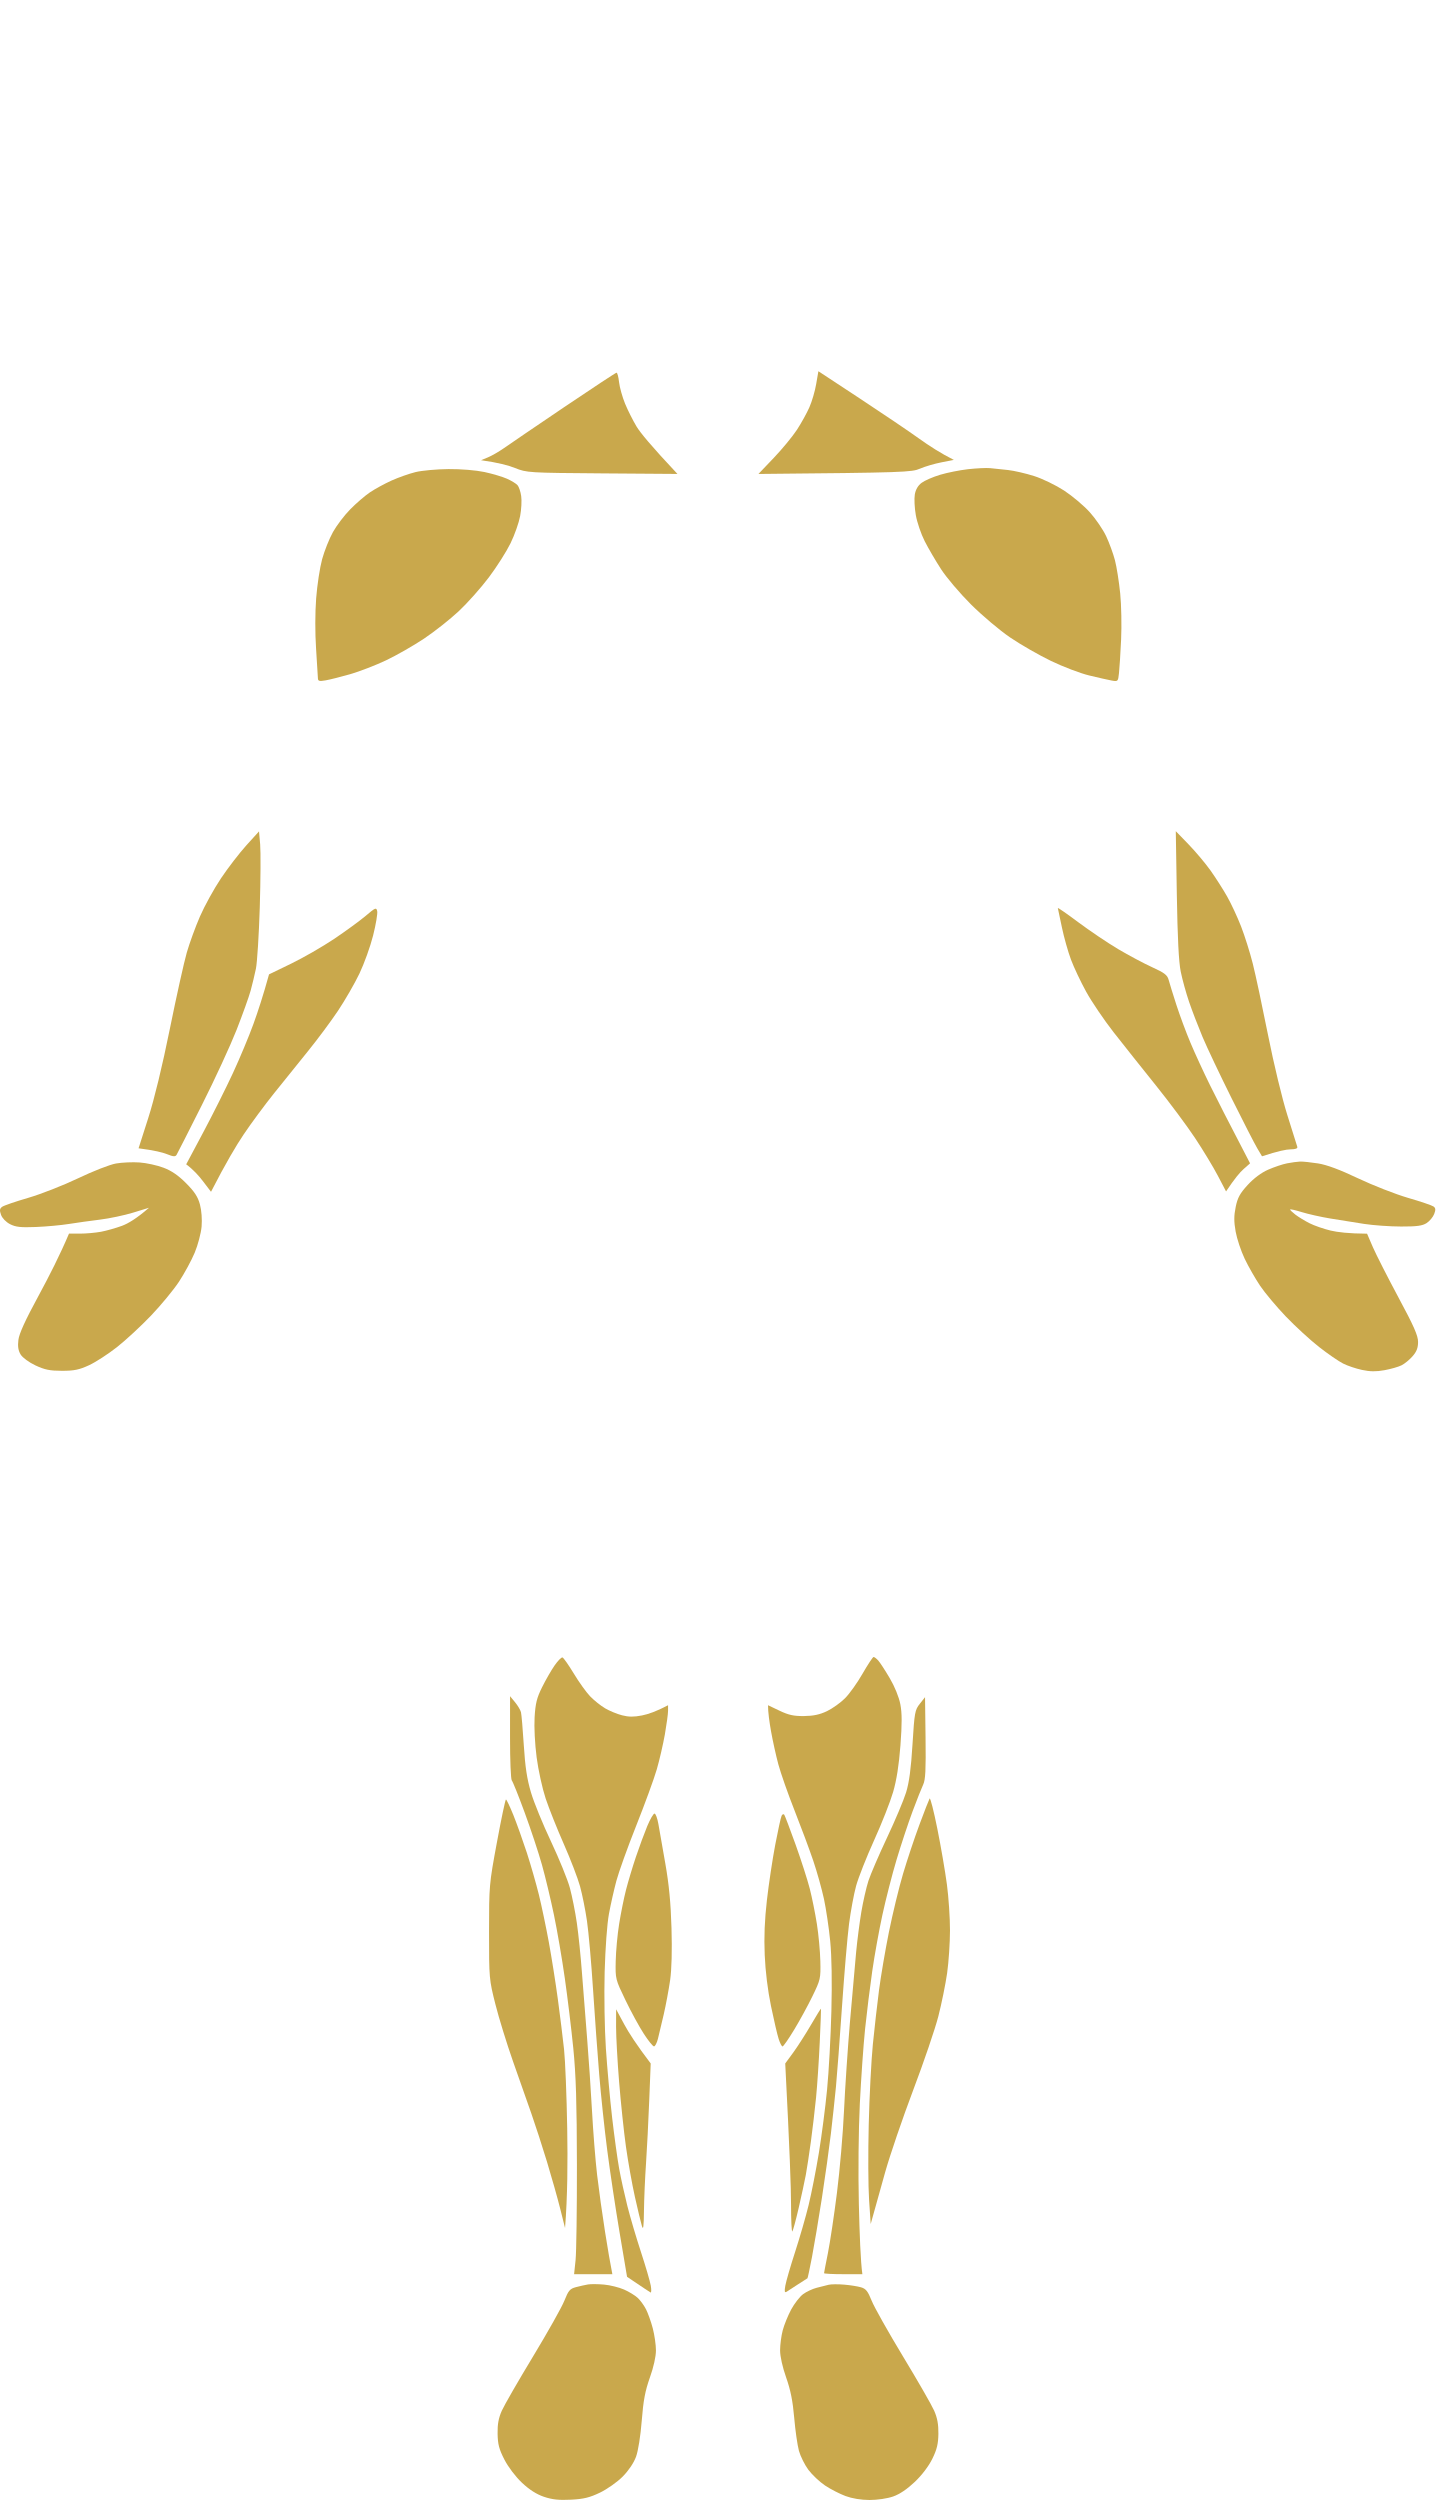
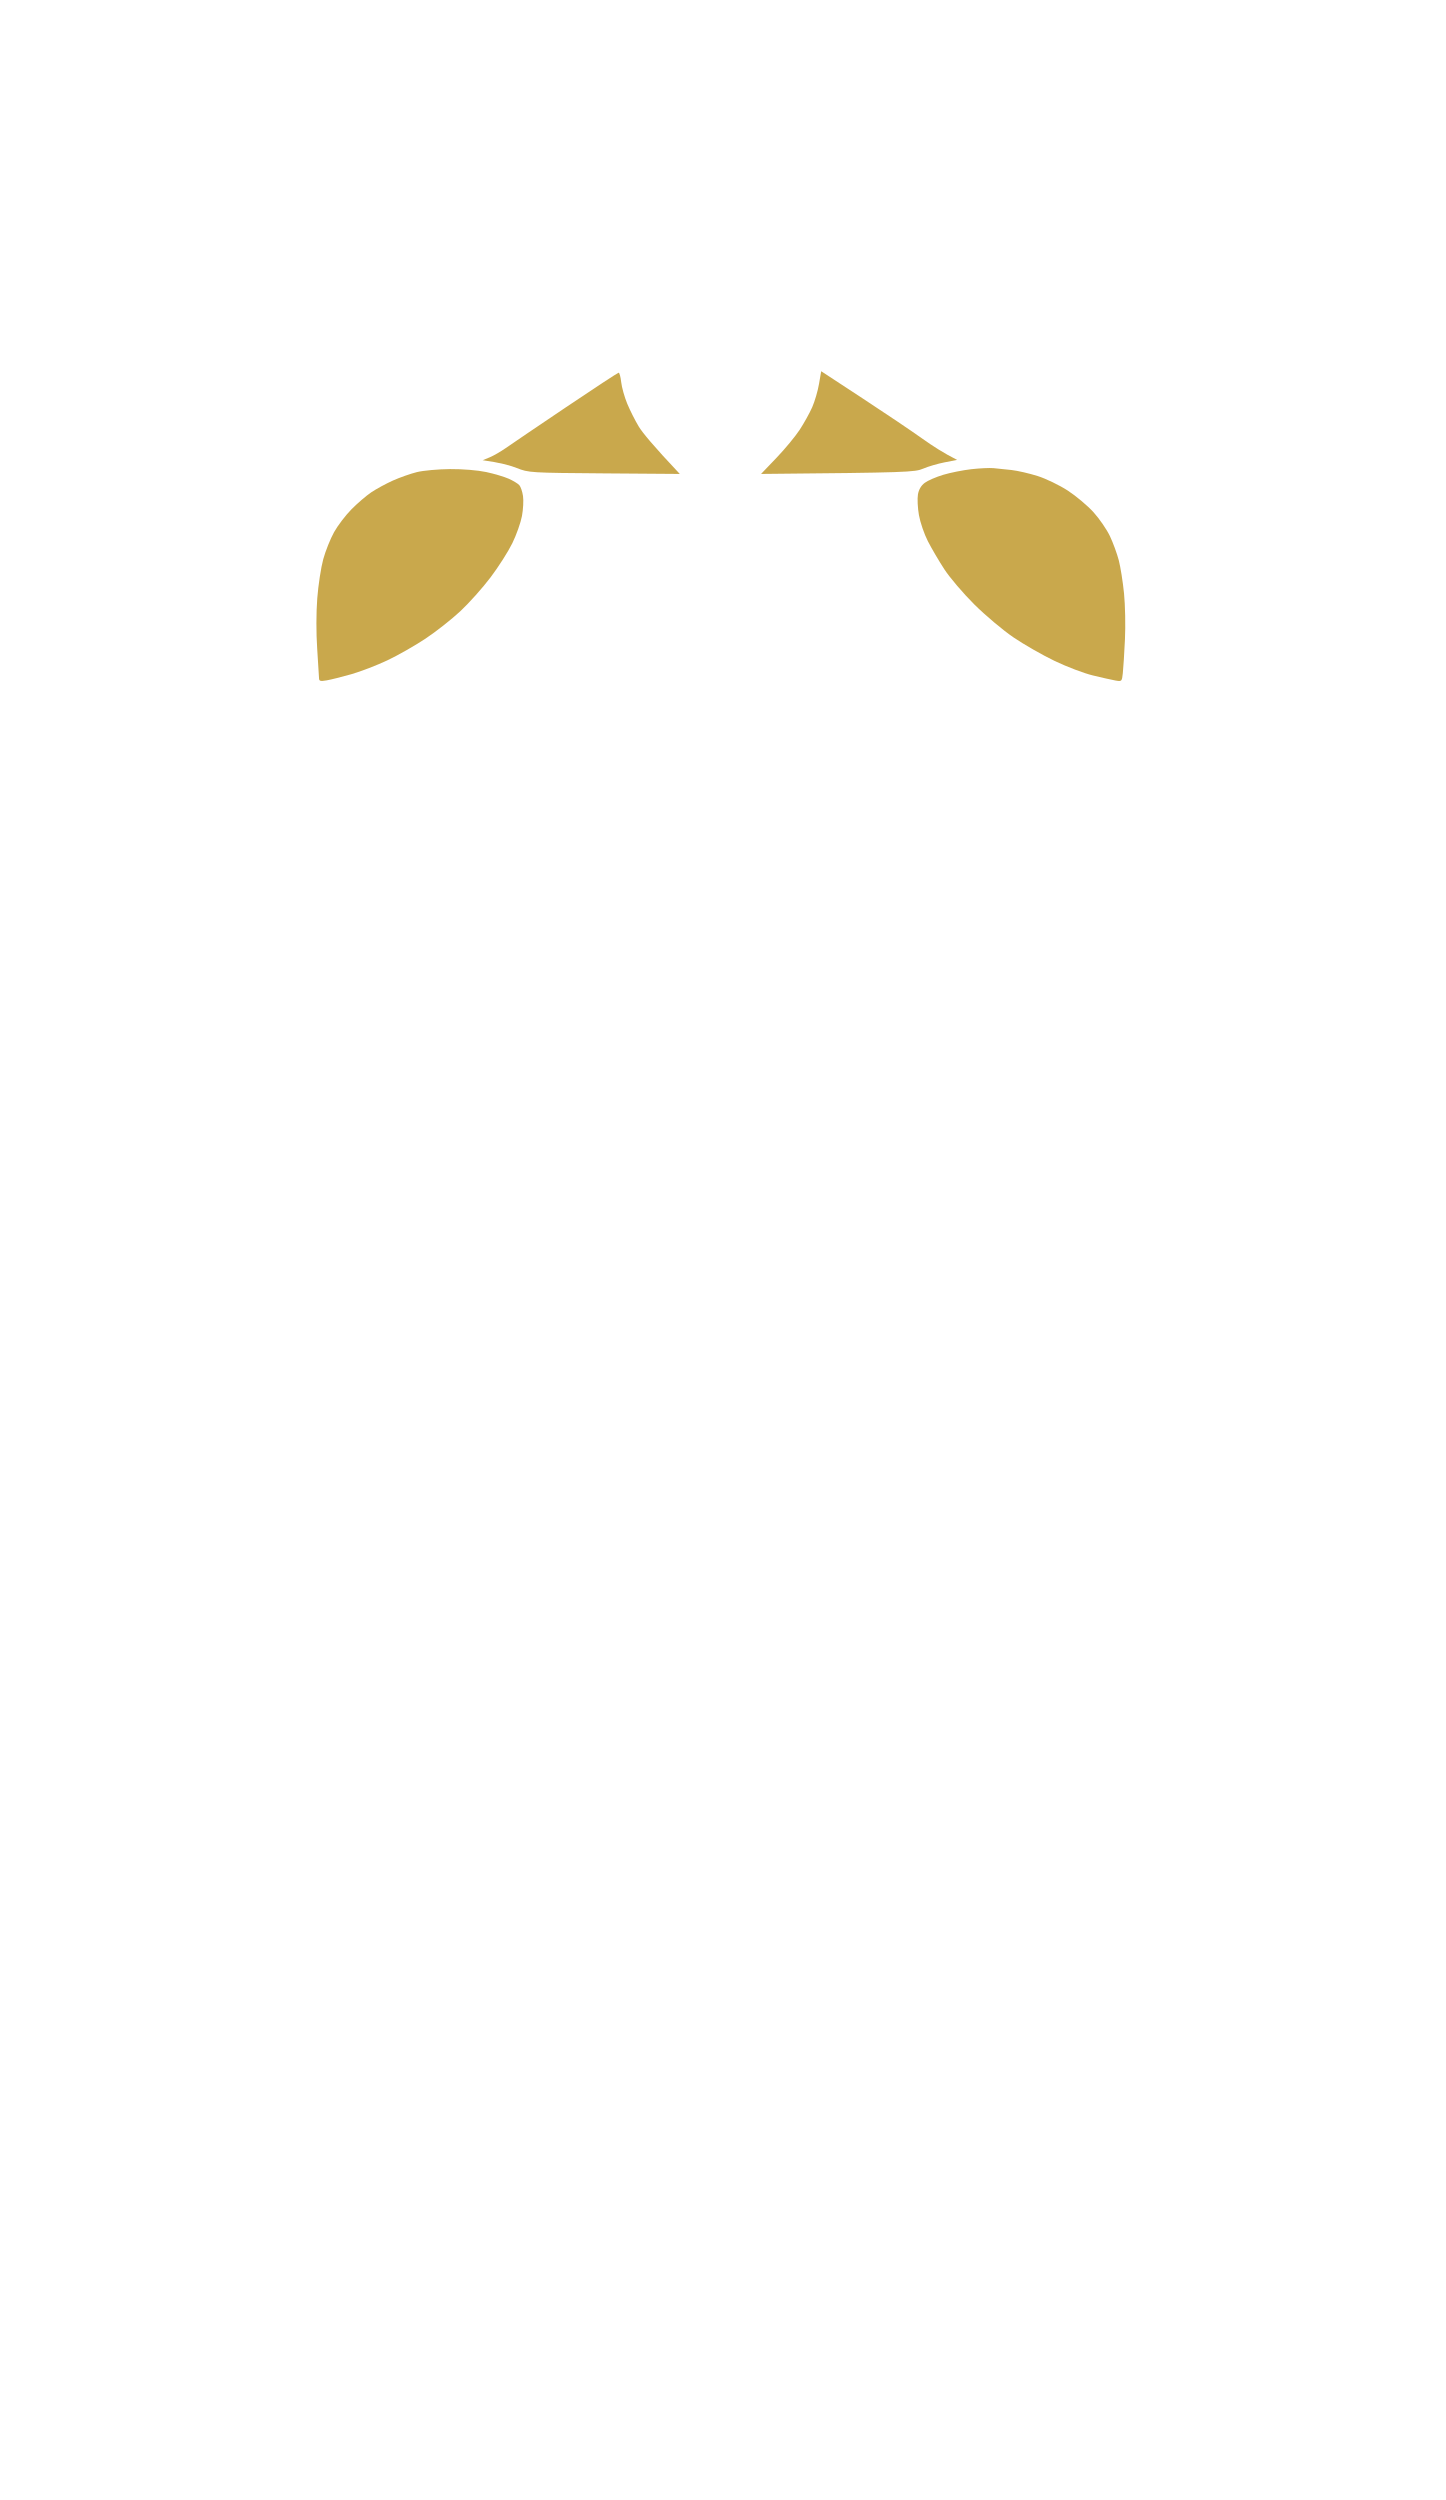
- <svg xmlns="http://www.w3.org/2000/svg" width="100%" height="100%" viewBox="0 0 64.074 111.606" fill="none">
-   <g>
-     <path id="Path 1" d="M36.991 101.998C36.883 102.026 36.642 102.086 36.456 102.133C36.27 102.181 35.997 102.309 35.849 102.419C35.702 102.529 35.464 102.836 35.32 103.102C35.177 103.368 35.007 103.787 34.942 104.034C34.877 104.28 34.825 104.683 34.825 104.93C34.826 105.199 34.934 105.681 35.096 106.139C35.291 106.691 35.391 107.184 35.455 107.931C35.503 108.498 35.599 109.163 35.666 109.41C35.735 109.656 35.925 110.039 36.09 110.261C36.256 110.482 36.59 110.797 36.834 110.96C37.078 111.123 37.489 111.334 37.747 111.43C38.039 111.538 38.443 111.605 38.818 111.606C39.161 111.606 39.614 111.54 39.867 111.451C40.156 111.352 40.499 111.121 40.835 110.801C41.154 110.499 41.46 110.096 41.621 109.768C41.826 109.35 41.886 109.101 41.892 108.648C41.898 108.23 41.844 107.939 41.703 107.618C41.595 107.371 40.969 106.283 40.313 105.199C39.657 104.114 39.026 102.994 38.913 102.709C38.745 102.288 38.657 102.175 38.439 102.111C38.291 102.067 37.95 102.013 37.68 101.991C37.41 101.968 37.1 101.971 36.991 101.998Z" fill="#C9A84C" />
-     <path id="Path 2" d="M26.251 101.983C26.127 102.004 25.887 102.057 25.715 102.103C25.442 102.175 25.377 102.251 25.196 102.706C25.083 102.993 24.452 104.114 23.796 105.199C23.14 106.283 22.513 107.371 22.403 107.618C22.257 107.946 22.206 108.222 22.214 108.648C22.222 109.119 22.28 109.34 22.518 109.803C22.692 110.14 23.016 110.566 23.304 110.838C23.634 111.148 23.956 111.353 24.286 111.464C24.654 111.588 24.957 111.62 25.492 111.592C26.059 111.563 26.326 111.497 26.786 111.276C27.107 111.121 27.56 110.802 27.798 110.561C28.06 110.297 28.293 109.951 28.393 109.678C28.49 109.413 28.594 108.756 28.649 108.066C28.72 107.159 28.802 106.732 29.012 106.139C29.177 105.678 29.283 105.201 29.283 104.93C29.283 104.683 29.219 104.24 29.142 103.944C29.064 103.649 28.928 103.266 28.84 103.093C28.752 102.921 28.585 102.691 28.469 102.583C28.354 102.475 28.079 102.307 27.858 102.21C27.636 102.113 27.235 102.013 26.965 101.989C26.695 101.965 26.373 101.962 26.251 101.983Z" fill="#C9A84C" />
-     <path id="Path 11" d="M27.503 90.483C27.503 90.914 27.564 92.023 27.639 92.947C27.714 93.87 27.851 95.171 27.944 95.836C28.038 96.501 28.217 97.509 28.344 98.076C28.471 98.643 28.611 99.227 28.656 99.375C28.717 99.579 28.74 99.416 28.748 98.703C28.754 98.185 28.794 97.238 28.839 96.598C28.882 95.957 28.948 94.686 28.983 93.775L29.049 92.118C28.414 91.285 28.066 90.74 27.867 90.371L27.505 89.699L27.503 90.483Z" fill="#C9A84C" />
-     <path id="Path 13" d="M36.208 90.388C35.97 90.797 35.614 91.353 35.416 91.625L35.055 92.118C35.256 96.006 35.314 97.707 35.314 98.407C35.314 99.107 35.34 99.652 35.371 99.617C35.402 99.583 35.53 99.111 35.655 98.568C35.78 98.026 35.923 97.362 35.974 97.09C36.024 96.819 36.125 96.154 36.199 95.612C36.273 95.07 36.377 94.183 36.431 93.641C36.484 93.099 36.558 91.989 36.595 91.177C36.633 90.363 36.657 89.686 36.652 89.672C36.646 89.656 36.446 89.979 36.208 90.388Z" fill="#C9A84C" />
-     <path id="Path 16" d="M34.893 81.06C34.858 81.13 34.731 81.712 34.609 82.352C34.487 82.993 34.32 84.102 34.238 84.816C34.134 85.718 34.104 86.472 34.139 87.28C34.169 88.006 34.276 88.867 34.421 89.565C34.548 90.181 34.701 90.837 34.761 91.022C34.82 91.209 34.899 91.36 34.935 91.358C34.972 91.357 35.204 91.024 35.45 90.617C35.697 90.21 36.066 89.536 36.269 89.117C36.628 88.379 36.64 88.329 36.622 87.549C36.611 87.105 36.542 86.359 36.468 85.891C36.394 85.423 36.252 84.717 36.152 84.323C36.051 83.929 35.766 83.042 35.519 82.352C35.271 81.662 35.043 81.061 35.012 81.015C34.981 80.971 34.927 80.99 34.893 81.06Z" fill="#C9A84C" />
-     <path id="Path 17" d="M28.895 81.522C28.767 81.831 28.54 82.445 28.391 82.889C28.241 83.332 28.042 83.998 27.947 84.367C27.852 84.737 27.714 85.422 27.64 85.89C27.565 86.358 27.496 87.104 27.487 87.548C27.47 88.348 27.474 88.361 27.924 89.295C28.173 89.813 28.542 90.487 28.743 90.796C28.943 91.104 29.147 91.356 29.196 91.356C29.245 91.356 29.324 91.204 29.371 91.019C29.419 90.835 29.535 90.34 29.632 89.922C29.728 89.504 29.856 88.817 29.916 88.399C29.985 87.912 30.007 87.071 29.977 86.069C29.945 84.961 29.865 84.121 29.703 83.202C29.578 82.488 29.438 81.692 29.393 81.433C29.348 81.174 29.27 80.962 29.219 80.962C29.169 80.962 29.023 81.214 28.895 81.522Z" fill="#C9A84C" />
-     <path id="Path 18" d="M22.185 82.24C21.837 84.112 21.832 84.178 21.832 86.249C21.832 88.32 21.837 88.373 22.116 89.475C22.271 90.091 22.626 91.24 22.903 92.028C23.179 92.816 23.548 93.865 23.722 94.357C23.895 94.85 24.209 95.818 24.419 96.508C24.628 97.198 24.895 98.145 25.012 98.613L25.225 99.464C25.336 98.076 25.348 96.483 25.322 95.029C25.297 93.576 25.234 91.983 25.181 91.49C25.128 90.998 25.003 89.99 24.904 89.251C24.804 88.511 24.622 87.362 24.5 86.697C24.378 86.032 24.179 85.084 24.059 84.591C23.937 84.099 23.695 83.252 23.519 82.71C23.342 82.168 23.071 81.411 22.917 81.027C22.762 80.644 22.613 80.331 22.587 80.333C22.56 80.335 22.378 81.192 22.185 82.24Z" fill="#C9A84C" />
-     <path id="Path 19" d="M41.5 80.291C41.47 80.341 41.266 80.865 41.046 81.456C40.826 82.047 40.497 83.036 40.314 83.651C40.131 84.268 39.848 85.436 39.684 86.249C39.52 87.063 39.321 88.232 39.241 88.848C39.161 89.464 39.038 90.553 38.966 91.267C38.896 91.981 38.812 93.594 38.782 94.851C38.751 96.108 38.758 97.619 38.798 98.21L38.87 99.286C39.06 98.591 39.295 97.754 39.514 96.979C39.732 96.203 40.298 94.55 40.768 93.305C41.24 92.061 41.744 90.58 41.89 90.013C42.035 89.445 42.211 88.579 42.282 88.086C42.351 87.593 42.409 86.737 42.41 86.182C42.411 85.628 42.349 84.7 42.272 84.122C42.195 83.543 42.003 82.424 41.844 81.635C41.686 80.847 41.532 80.242 41.5 80.291Z" fill="#C9A84C" />
-     <path id="Path 20" d="M41.063 76.061C40.843 76.339 40.825 76.444 40.736 77.875C40.669 78.969 40.588 79.571 40.449 80.022C40.342 80.367 39.96 81.274 39.599 82.038C39.239 82.802 38.866 83.669 38.769 83.964C38.674 84.26 38.531 84.885 38.452 85.353C38.374 85.821 38.269 86.627 38.22 87.145C38.17 87.663 38.047 89.053 37.947 90.236C37.846 91.419 37.726 93.212 37.679 94.223C37.633 95.234 37.491 96.886 37.363 97.897C37.236 98.907 37.054 100.117 36.96 100.584C36.866 101.052 36.788 101.455 36.788 101.48C36.787 101.505 37.172 101.525 37.643 101.525H38.498C38.42 100.97 38.372 99.72 38.341 98.389C38.308 96.981 38.326 95.118 38.384 93.932C38.439 92.811 38.545 91.299 38.62 90.572C38.696 89.845 38.839 88.686 38.939 87.996C39.038 87.306 39.243 86.177 39.392 85.487C39.541 84.798 39.826 83.688 40.024 83.024C40.223 82.359 40.544 81.391 40.736 80.873C40.929 80.356 41.144 79.812 41.215 79.664C41.315 79.452 41.337 79.006 41.319 77.581L41.296 75.766L41.063 76.061Z" fill="#C9A84C" />
-     <path id="Path 21" d="M22.769 77.559C22.768 78.569 22.803 79.436 22.848 79.485C22.893 79.534 23.152 80.18 23.423 80.919C23.695 81.658 24.042 82.706 24.194 83.248C24.346 83.79 24.587 84.798 24.73 85.488C24.874 86.178 25.092 87.448 25.214 88.31C25.337 89.173 25.508 90.584 25.594 91.446C25.712 92.64 25.751 93.88 25.755 96.643C25.758 98.639 25.731 100.554 25.695 100.899L25.629 101.526H27.337C27.252 101.109 27.13 100.383 27.012 99.644C26.894 98.905 26.734 97.755 26.656 97.091C26.579 96.426 26.477 95.135 26.428 94.224C26.378 93.312 26.28 91.86 26.21 90.998C26.139 90.135 26.037 88.826 25.981 88.086C25.927 87.347 25.823 86.339 25.752 85.847C25.681 85.354 25.54 84.648 25.44 84.279C25.34 83.909 24.962 82.982 24.602 82.218C24.24 81.454 23.836 80.466 23.705 80.023C23.527 79.424 23.445 78.882 23.384 77.917C23.339 77.202 23.282 76.537 23.258 76.439C23.234 76.34 23.114 76.139 22.992 75.991L22.77 75.722L22.769 77.559Z" fill="#C9A84C" />
-     <path id="Path 22" d="M38.508 74.714C38.276 75.121 37.923 75.615 37.725 75.813C37.528 76.012 37.166 76.27 36.92 76.389C36.599 76.543 36.311 76.605 35.893 76.609C35.437 76.614 35.203 76.563 34.8 76.37L34.286 76.125C34.286 76.438 34.347 76.871 34.421 77.29C34.495 77.708 34.642 78.374 34.748 78.768C34.854 79.162 35.18 80.09 35.472 80.829C35.764 81.568 36.139 82.576 36.306 83.069C36.473 83.562 36.687 84.328 36.783 84.771C36.878 85.215 37.004 86.061 37.062 86.653C37.13 87.344 37.149 88.463 37.115 89.788C37.085 90.922 37 92.494 36.923 93.283C36.847 94.071 36.682 95.341 36.557 96.105C36.432 96.869 36.226 97.917 36.1 98.434C35.975 98.952 35.701 99.899 35.493 100.54C35.285 101.181 35.09 101.856 35.058 102.041C35.014 102.299 35.026 102.361 35.114 102.31C35.176 102.273 35.407 102.123 35.627 101.977C35.847 101.831 36.036 101.71 36.047 101.708C36.058 101.707 36.148 101.282 36.248 100.764C36.347 100.246 36.547 99.057 36.692 98.121C36.837 97.185 37.017 95.894 37.093 95.254C37.168 94.613 37.27 93.666 37.32 93.148C37.369 92.63 37.491 91.018 37.59 89.564C37.69 88.111 37.83 86.458 37.903 85.891C37.976 85.324 38.118 84.558 38.219 84.189C38.321 83.819 38.683 82.902 39.024 82.15C39.365 81.399 39.746 80.431 39.871 80C40.026 79.47 40.131 78.796 40.198 77.917C40.271 76.943 40.27 76.484 40.193 76.08C40.13 75.757 39.942 75.293 39.719 74.916C39.517 74.571 39.285 74.217 39.207 74.129C39.127 74.041 39.033 73.97 38.998 73.972C38.962 73.974 38.742 74.307 38.508 74.714Z" fill="#C9A84C" />
-     <path id="Path 23" d="M24.757 74.352C24.61 74.563 24.36 74.999 24.201 75.319C23.964 75.796 23.903 76.04 23.866 76.663C23.84 77.104 23.879 77.858 23.957 78.455C24.031 79.021 24.212 79.848 24.36 80.292C24.508 80.735 24.874 81.653 25.173 82.33C25.472 83.007 25.797 83.854 25.895 84.212C25.993 84.569 26.133 85.264 26.204 85.757C26.276 86.25 26.398 87.621 26.474 88.803C26.551 89.986 26.675 91.7 26.75 92.611C26.825 93.522 26.984 95.035 27.106 95.971C27.226 96.907 27.476 98.567 27.659 99.658L27.993 101.642C28.754 102.156 29.006 102.322 29.042 102.341C29.079 102.361 29.084 102.226 29.053 102.041C29.023 101.857 28.825 101.181 28.615 100.54C28.405 99.9 28.131 98.972 28.007 98.48C27.883 97.987 27.718 97.241 27.642 96.822C27.566 96.404 27.424 95.375 27.327 94.537C27.231 93.7 27.105 92.308 27.048 91.446C26.989 90.558 26.966 89.083 26.993 88.042C27.023 86.972 27.102 85.887 27.184 85.444C27.261 85.025 27.411 84.359 27.517 83.965C27.622 83.571 28.021 82.462 28.403 81.501C28.785 80.54 29.198 79.411 29.319 78.993C29.441 78.574 29.603 77.868 29.682 77.425C29.759 76.981 29.824 76.507 29.824 76.372V76.126C29.305 76.402 28.933 76.527 28.663 76.581C28.299 76.653 28.067 76.652 27.77 76.575C27.549 76.519 27.208 76.377 27.011 76.262C26.815 76.146 26.514 75.904 26.341 75.724C26.169 75.544 25.842 75.087 25.614 74.708C25.385 74.33 25.158 74.007 25.111 73.993C25.063 73.978 24.904 74.139 24.757 74.352Z" fill="#C9A84C" />
-     <path id="Path 35" d="M57.458 51.934C57.261 51.972 56.883 52.099 56.616 52.216C56.311 52.349 55.974 52.6 55.701 52.898C55.353 53.277 55.249 53.467 55.164 53.883C55.083 54.277 55.083 54.534 55.162 54.981C55.219 55.301 55.4 55.845 55.564 56.19C55.728 56.535 56.039 57.079 56.254 57.4C56.47 57.72 56.99 58.34 57.409 58.778C57.829 59.215 58.493 59.824 58.886 60.132C59.279 60.44 59.761 60.772 59.958 60.871C60.154 60.971 60.536 61.1 60.806 61.157C61.165 61.234 61.435 61.237 61.81 61.168C62.092 61.116 62.434 61.019 62.569 60.95C62.704 60.883 62.925 60.702 63.06 60.547C63.241 60.341 63.306 60.172 63.306 59.908C63.306 59.625 63.121 59.206 62.427 57.915C61.945 57.015 61.433 56.008 61.289 55.678L61.029 55.075C60.199 55.069 59.707 55.008 59.4 54.935C59.092 54.861 58.671 54.715 58.462 54.609C58.253 54.503 57.971 54.331 57.835 54.228C57.699 54.124 57.59 54.019 57.592 53.995C57.595 53.971 57.827 54.022 58.108 54.11C58.389 54.197 58.96 54.326 59.377 54.395C59.794 54.465 60.478 54.575 60.895 54.638C61.312 54.702 62.058 54.755 62.551 54.755C63.256 54.757 63.5 54.723 63.69 54.6C63.822 54.514 63.973 54.332 64.025 54.197C64.098 54.007 64.091 53.93 63.996 53.861C63.929 53.811 63.414 53.637 62.853 53.474C62.291 53.31 61.29 52.917 60.627 52.603C59.814 52.216 59.233 52 58.841 51.938C58.522 51.888 58.16 51.85 58.038 51.855C57.915 51.86 57.654 51.896 57.458 51.934Z" fill="#C9A84C" />
-     <path id="Path 36" d="M5.179 51.941C4.906 51.988 4.151 52.283 3.482 52.604C2.819 52.921 1.817 53.313 1.255 53.476C0.695 53.639 0.172 53.818 0.095 53.875C-0.016 53.958 -0.026 54.031 0.046 54.233C0.098 54.381 0.266 54.555 0.447 54.649C0.7 54.779 0.92 54.803 1.607 54.776C2.073 54.757 2.737 54.696 3.08 54.64C3.424 54.585 4.047 54.498 4.464 54.447C4.882 54.396 5.545 54.256 5.938 54.136L6.652 53.917C6.098 54.4 5.717 54.622 5.447 54.723C5.176 54.823 4.755 54.942 4.509 54.989C4.263 55.034 3.842 55.072 3.571 55.072H3.08C2.685 56.008 2.188 56.985 1.72 57.848C1.129 58.936 0.854 59.538 0.821 59.819C0.786 60.106 0.815 60.293 0.921 60.468C1.008 60.61 1.289 60.817 1.585 60.956C1.998 61.149 2.229 61.196 2.768 61.196C3.311 61.196 3.538 61.149 3.973 60.948C4.268 60.812 4.83 60.447 5.223 60.138C5.616 59.828 6.299 59.196 6.741 58.733C7.183 58.27 7.745 57.589 7.989 57.22C8.232 56.85 8.549 56.266 8.693 55.921C8.836 55.577 8.974 55.052 9 54.757C9.027 54.437 8.997 54.037 8.926 53.771C8.835 53.432 8.686 53.202 8.309 52.823C7.962 52.473 7.658 52.264 7.299 52.129C7.017 52.022 6.535 51.916 6.228 51.895C5.921 51.873 5.449 51.894 5.179 51.941Z" fill="#C9A84C" />
-     <path id="Path 45" d="M47.224 40.539C47.232 40.572 47.314 40.963 47.407 41.406C47.5 41.85 47.682 42.495 47.811 42.84C47.94 43.185 48.245 43.83 48.489 44.273C48.733 44.717 49.283 45.529 49.712 46.079C50.142 46.628 50.991 47.697 51.599 48.453C52.207 49.209 52.998 50.272 53.356 50.814C53.715 51.356 54.172 52.112 54.371 52.494L54.734 53.188C55.115 52.614 55.356 52.331 55.516 52.191L55.806 51.934C54.811 50.024 54.293 49.006 54.015 48.44C53.735 47.872 53.345 47.026 53.148 46.558C52.95 46.089 52.666 45.323 52.515 44.856C52.364 44.387 52.209 43.887 52.171 43.743C52.113 43.527 51.984 43.428 51.431 43.177C51.063 43.009 50.38 42.645 49.913 42.368C49.446 42.091 48.648 41.552 48.138 41.172C47.628 40.79 47.217 40.506 47.224 40.539Z" fill="#C9A84C" />
-     <path id="Path 46" d="M16.323 40.888C16.062 41.108 15.427 41.572 14.912 41.918C14.396 42.263 13.532 42.76 12.992 43.022L12.01 43.498C11.749 44.447 11.512 45.165 11.316 45.707C11.12 46.249 10.708 47.237 10.4 47.902C10.092 48.567 9.496 49.757 9.076 50.545L8.312 51.979C8.617 52.202 8.867 52.478 9.063 52.735L9.42 53.204C10.087 51.907 10.549 51.132 10.878 50.644C11.205 50.156 11.816 49.33 12.235 48.807C12.653 48.285 13.338 47.434 13.756 46.917C14.176 46.399 14.775 45.592 15.088 45.125C15.401 44.656 15.831 43.911 16.044 43.467C16.256 43.024 16.532 42.258 16.656 41.765C16.78 41.272 16.863 40.783 16.839 40.677C16.8 40.499 16.764 40.513 16.323 40.888Z" fill="#C9A84C" />
-     <path id="Path 48" d="M52.536 39.928C52.568 41.865 52.622 42.948 52.711 43.378C52.781 43.723 52.948 44.327 53.082 44.722C53.216 45.116 53.487 45.821 53.683 46.289C53.88 46.758 54.463 47.987 54.978 49.022C55.493 50.057 56.01 51.065 56.127 51.262L56.339 51.62C57.066 51.382 57.429 51.311 57.613 51.31C57.837 51.308 57.938 51.27 57.914 51.195C57.897 51.133 57.697 50.499 57.471 49.784C57.236 49.04 56.867 47.508 56.607 46.2C56.357 44.944 56.052 43.512 55.927 43.019C55.803 42.526 55.568 41.78 55.406 41.362C55.243 40.943 54.962 40.339 54.78 40.018C54.598 39.697 54.263 39.174 54.035 38.853C53.806 38.532 53.365 38.009 53.054 37.688L52.49 37.106L52.536 39.928Z" fill="#C9A84C" />
-     <path id="Path 49" d="M10.998 37.738C10.688 38.081 10.178 38.744 9.864 39.212C9.551 39.681 9.129 40.447 8.926 40.914C8.722 41.383 8.458 42.109 8.338 42.527C8.217 42.946 7.877 44.478 7.582 45.932C7.247 47.591 6.887 49.075 6.616 49.919L6.186 51.263C6.893 51.354 7.259 51.446 7.455 51.525C7.738 51.639 7.827 51.645 7.882 51.556C7.92 51.493 8.428 50.495 9.01 49.336C9.593 48.179 10.29 46.666 10.561 45.977C10.831 45.287 11.113 44.501 11.188 44.229C11.262 43.959 11.369 43.515 11.425 43.244C11.481 42.973 11.558 41.743 11.597 40.511C11.634 39.279 11.642 38.011 11.614 37.693L11.563 37.115L10.998 37.738Z" fill="#C9A84C" />
-     <path id="Path 67" d="M18.549 21.076C18.267 21.145 17.784 21.316 17.477 21.454C17.17 21.593 16.739 21.828 16.517 21.978C16.296 22.127 15.9 22.468 15.638 22.735C15.375 23.001 15.026 23.461 14.862 23.756C14.698 24.052 14.481 24.597 14.38 24.966C14.279 25.336 14.159 26.122 14.114 26.713C14.065 27.352 14.064 28.26 14.11 28.953C14.154 29.593 14.191 30.188 14.192 30.274C14.195 30.406 14.25 30.422 14.531 30.374C14.715 30.343 15.207 30.219 15.624 30.1C16.042 29.98 16.765 29.701 17.232 29.48C17.699 29.258 18.461 28.822 18.928 28.511C19.395 28.199 20.093 27.647 20.481 27.284C20.868 26.921 21.474 26.241 21.826 25.772C22.178 25.304 22.613 24.619 22.793 24.249C22.973 23.88 23.165 23.335 23.22 23.04C23.276 22.744 23.297 22.341 23.267 22.144C23.239 21.947 23.165 21.728 23.103 21.659C23.042 21.589 22.83 21.46 22.634 21.372C22.437 21.284 21.985 21.149 21.629 21.073C21.252 20.992 20.581 20.937 20.022 20.941C19.494 20.946 18.831 21.006 18.549 21.076Z" fill="#C9A84C" />
-     <path id="Path 68" d="M43.217 20.946C42.848 20.988 42.286 21.1 41.967 21.196C41.647 21.292 41.276 21.454 41.141 21.556C40.981 21.676 40.876 21.857 40.839 22.077C40.808 22.261 40.827 22.675 40.884 22.995C40.939 23.315 41.118 23.84 41.281 24.16C41.444 24.48 41.774 25.045 42.014 25.414C42.253 25.784 42.852 26.489 43.346 26.982C43.84 27.475 44.625 28.138 45.092 28.456C45.559 28.774 46.382 29.247 46.922 29.507C47.462 29.767 48.226 30.058 48.619 30.153C49.011 30.249 49.463 30.35 49.623 30.38C49.909 30.431 49.914 30.425 49.954 30.051C49.978 29.841 50.02 29.166 50.049 28.55C50.078 27.934 50.06 27.006 50.008 26.489C49.956 25.972 49.851 25.307 49.774 25.011C49.697 24.715 49.52 24.232 49.381 23.936C49.242 23.64 48.913 23.159 48.65 22.867C48.387 22.576 47.87 22.139 47.503 21.899C47.134 21.659 46.531 21.367 46.163 21.251C45.794 21.134 45.272 21.013 45.002 20.983C44.733 20.952 44.37 20.915 44.199 20.899C44.028 20.883 43.585 20.905 43.217 20.946Z" fill="#C9A84C" />
-     <path id="Path 69" d="M25.175 18.183C23.921 19.031 22.716 19.851 22.497 20.006C22.277 20.16 21.959 20.344 21.786 20.416L21.474 20.545C22.234 20.65 22.697 20.776 22.991 20.893C23.517 21.103 23.586 21.108 26.885 21.133L30.243 21.158C29.052 19.89 28.576 19.305 28.417 19.041C28.258 18.776 28.027 18.318 27.905 18.022C27.784 17.726 27.662 17.293 27.636 17.059C27.611 16.825 27.559 16.635 27.523 16.638C27.486 16.64 26.429 17.337 25.175 18.183Z" fill="#C9A84C" />
-     <path id="Path 70" d="M36.437 17.141C36.385 17.454 36.248 17.921 36.134 18.18C36.021 18.438 35.77 18.892 35.577 19.187C35.383 19.483 34.918 20.048 34.542 20.442L33.858 21.159C40.396 21.098 40.703 21.081 41.073 20.921C41.294 20.825 41.724 20.699 42.028 20.64L42.581 20.531C42.001 20.24 41.47 19.896 41.028 19.578C40.586 19.26 39.394 18.454 38.379 17.786L36.535 16.573L36.437 17.141Z" fill="#C9A84C" />
-   </g>
+ <svg xmlns="http://www.w3.org/2000/svg" width="185" height="320" viewBox="0 0 185 320" fill="none">
+   <path d="M53.369 60.428C52.557 60.629 51.17 61.117 50.286 61.513C49.402 61.911 48.161 62.586 47.524 63.015C46.887 63.444 45.749 64.421 44.994 65.186C44.239 65.949 43.234 67.267 42.761 68.115C42.289 68.963 41.665 70.524 41.374 71.583C41.084 72.644 40.74 74.897 40.609 76.592C40.468 78.424 40.465 81.029 40.599 83.014C40.724 84.851 40.83 86.557 40.835 86.804C40.843 87.181 41.002 87.228 41.808 87.089C42.338 86.999 43.753 86.644 44.955 86.303C46.158 85.961 48.236 85.159 49.579 84.525C50.923 83.891 53.117 82.639 54.46 81.748C55.804 80.854 57.813 79.272 58.928 78.229C60.043 77.188 61.784 75.238 62.797 73.895C63.811 72.551 65.062 70.589 65.579 69.528C66.098 68.469 66.65 66.907 66.809 66.06C66.968 65.212 67.03 64.056 66.945 63.491C66.863 62.925 66.65 62.299 66.473 62.101C66.295 61.901 65.686 61.531 65.121 61.279C64.556 61.027 63.256 60.639 62.231 60.421C61.147 60.19 59.215 60.03 57.607 60.043C56.089 60.056 54.18 60.228 53.369 60.428Z" fill="#C9A84C" />
+   <path d="M124.336 60.056C123.275 60.177 121.659 60.498 120.739 60.773C119.82 61.048 118.751 61.513 118.363 61.806C117.903 62.15 117.6 62.669 117.495 63.298C117.405 63.827 117.461 65.014 117.623 65.931C117.783 66.848 118.296 68.354 118.766 69.271C119.237 70.188 120.184 71.809 120.876 72.867C121.564 73.928 123.288 75.95 124.708 77.363C126.129 78.776 128.387 80.677 129.731 81.589C131.074 82.501 133.443 83.857 134.997 84.602C136.551 85.347 138.747 86.182 139.878 86.454C141.008 86.729 142.308 87.02 142.768 87.104C143.59 87.251 143.605 87.235 143.721 86.162C143.788 85.561 143.908 83.626 143.993 81.859C144.078 80.094 144.024 77.432 143.875 75.95C143.726 74.468 143.423 72.559 143.202 71.711C142.981 70.864 142.472 69.477 142.072 68.629C141.671 67.781 140.726 66.401 139.968 65.564C139.212 64.729 137.725 63.478 136.667 62.79C135.606 62.101 133.872 61.264 132.813 60.93C131.752 60.596 130.25 60.249 129.474 60.162C128.698 60.074 127.655 59.966 127.162 59.923C126.668 59.876 125.394 59.938 124.336 60.056Z" fill="#C9A84C" />
+   <path d="M72.433 52.136C68.823 54.566 65.355 56.917 64.726 57.361C64.094 57.803 63.177 58.332 62.681 58.538L61.782 58.908C63.971 59.208 65.301 59.571 66.149 59.907C67.662 60.508 67.86 60.521 77.352 60.593L87.014 60.665C83.587 57.03 82.215 55.352 81.758 54.594C81.3 53.837 80.638 52.521 80.286 51.674C79.936 50.826 79.587 49.583 79.512 48.912C79.441 48.242 79.291 47.697 79.186 47.705C79.081 47.712 76.039 49.708 72.433 52.136Z" fill="#C9A84C" />
+   <path d="M104.833 49.146C104.681 50.043 104.288 51.381 103.962 52.124C103.636 52.866 102.914 54.166 102.359 55.014C101.802 55.861 100.463 57.48 99.382 58.61L97.414 60.665C116.223 60.491 117.107 60.442 118.171 59.984C118.805 59.71 120.043 59.347 120.919 59.178L122.51 58.867C120.84 58.032 119.314 57.046 118.042 56.134C116.771 55.222 113.341 52.91 110.42 50.996L105.113 47.518L104.833 49.146Z" fill="#C9A84C" />
</svg>
